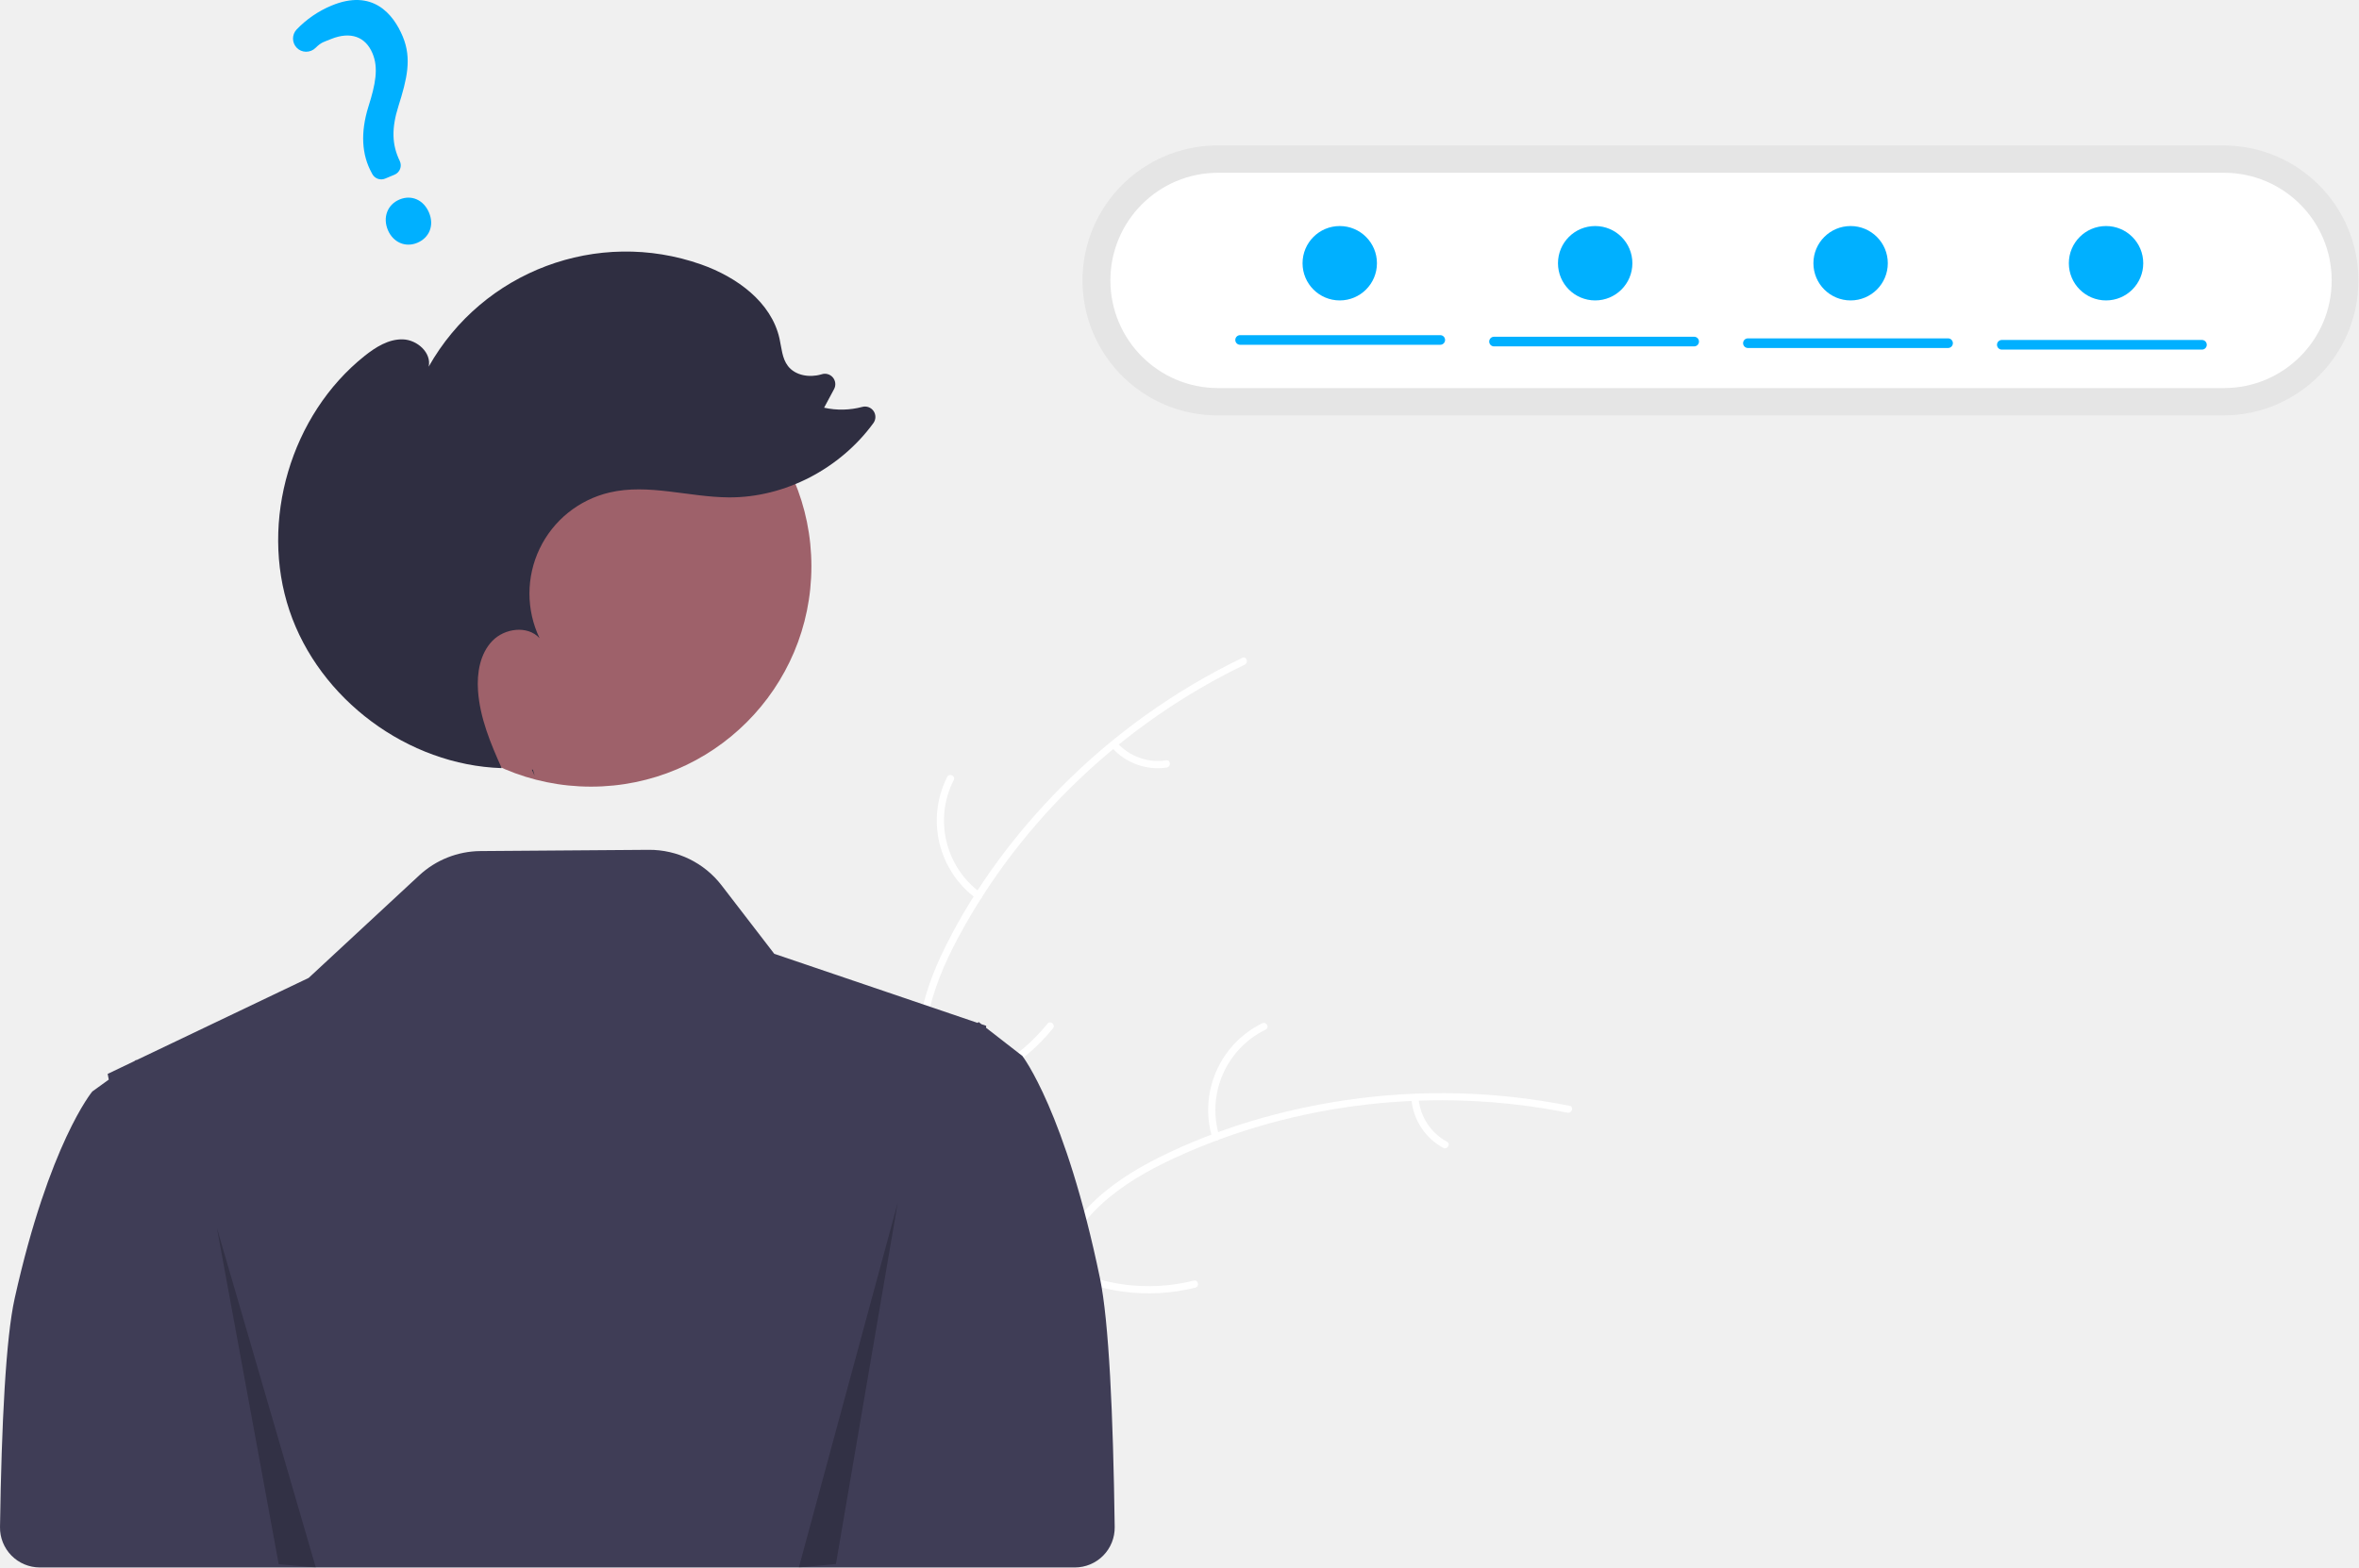
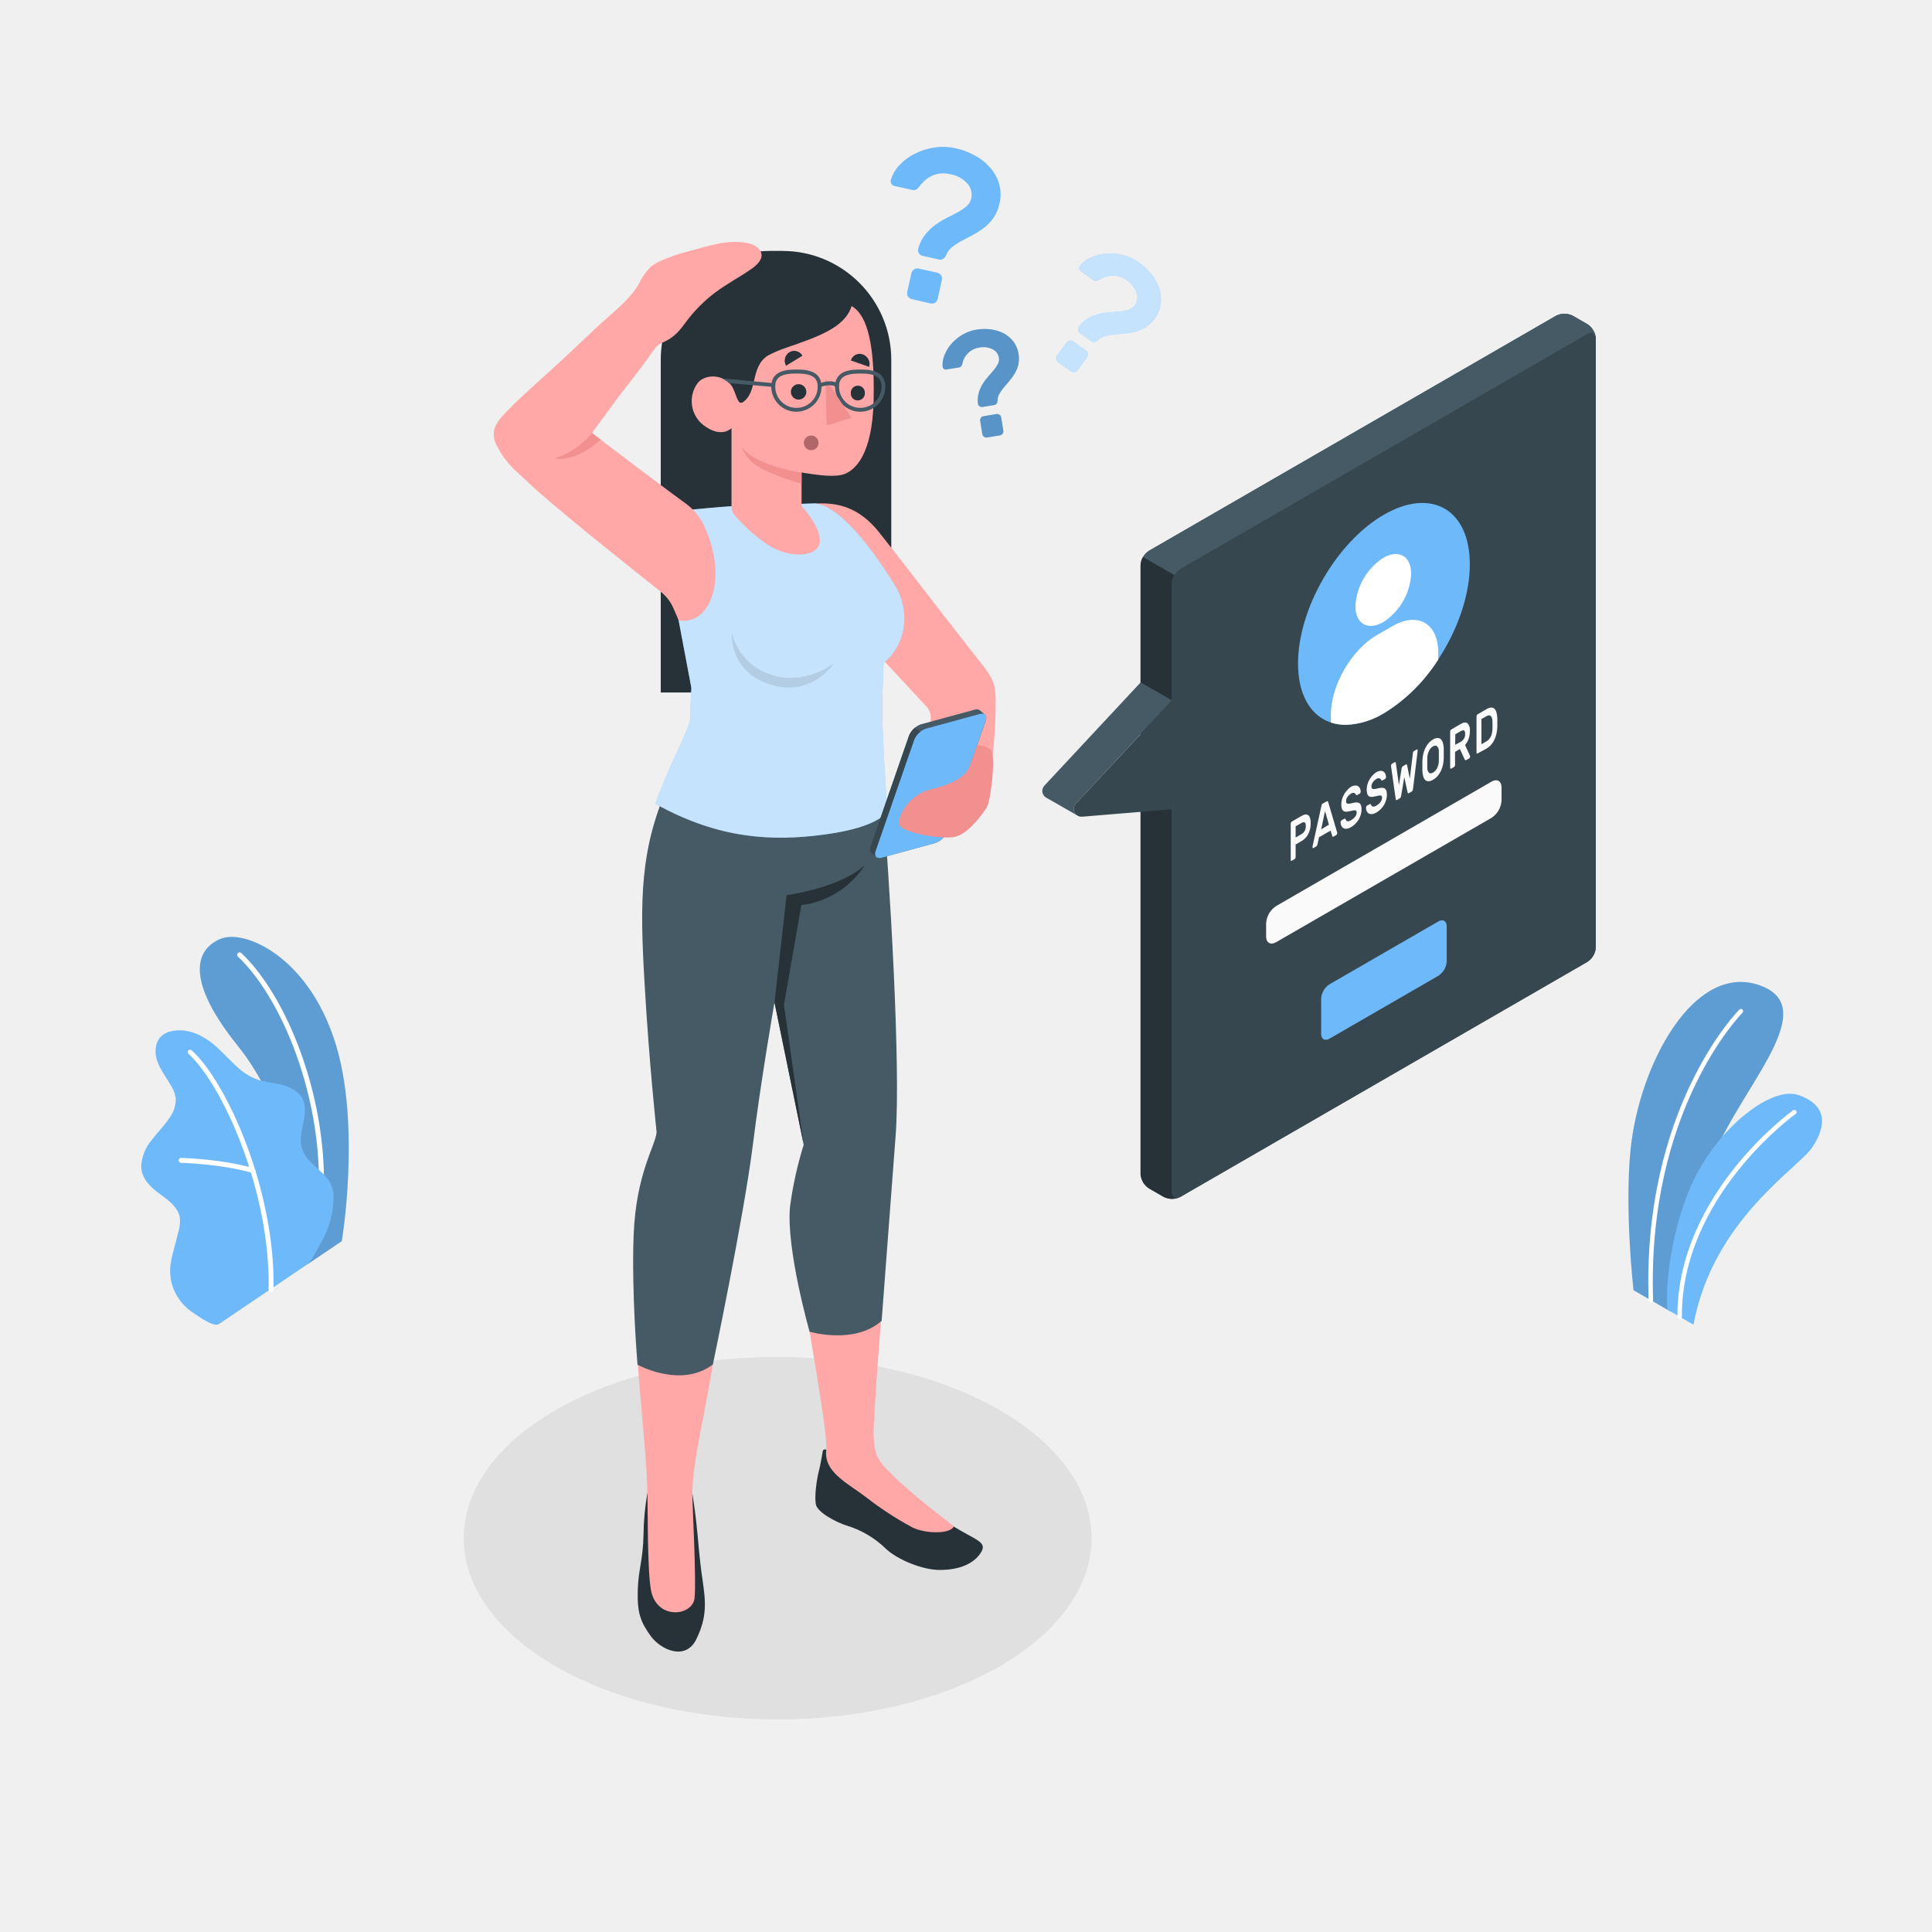
- <svg xmlns="http://www.w3.org/2000/svg" data-name="Layer 1" width="951.235" height="632.162" viewBox="0 0 951.235 632.162">
-   <path d="M465.591,496.884c32.599-57.345,94.782-101.377,160.608-97.135a303.919,303.919,0,0,0-79.931,192.744c-1.081,27.644.595,58.502-17.759,79.201-11.42,12.88-28.877,19.117-46.04,20.426-17.164,1.308-34.324-1.793-51.259-4.881l-4.108,1.261C425.537,622.556,432.992,554.23,465.591,496.884Z" transform="translate(-124.3823 -133.0693)" fill="#f0f0f0" />
-   <path d="M626.297,401.13C577.62,424.563,536.113,463.7,510.633,511.429c-5.509,10.319-10.199,21.266-12.244,32.841-2.047,11.58-.617,22.603,3.338,33.602,3.616,10.055,8.479,19.921,9.588,30.68,1.169,11.34-3.004,21.944-10.515,30.359-9.19,10.296-21.531,16.677-33.817,22.497-13.641,6.462-27.912,12.958-37.573,25.019-1.171,1.461-3.37-.441-2.201-1.9,16.809-20.983,45.583-24.928,65.536-41.831,9.31-7.887,16.3-18.628,15.859-31.214-.386-11.005-5.392-21.184-9.141-31.333-3.937-10.657-5.9-21.372-4.488-32.734,1.444-11.622,5.716-22.776,10.937-33.191,11.774-23.488,27.887-45.051,46.345-63.691a264.375,264.375,0,0,1,73.099-52.155c1.681-.809,2.612,1.947.942,2.751Z" transform="translate(-124.3823 -133.0693)" fill="#fff" />
-   <path d="M518.097,495.478a38.974,38.974,0,0,1-11.761-49.077c.851-1.666,3.48-.421,2.627,1.247a36.089,36.089,0,0,0,11.033,45.63c1.515,1.097-.393,3.291-1.9,2.201Z" transform="translate(-124.3823 -133.0693)" fill="#fff" />
-   <path d="M499.222,573.016A75.118,75.118,0,0,0,546.783,545.906c1.176-1.457,3.375.444,2.201,1.9A78.134,78.134,0,0,1,499.435,575.915c-1.855.266-2.058-2.635-.213-2.899Z" transform="translate(-124.3823 -133.0693)" fill="#fff" />
-   <path d="M574.907,432.685a22.061,22.061,0,0,0,19.718,7.03c1.851-.289,2.052,2.612.213,2.899a24.721,24.721,0,0,1-21.83-7.728,1.502,1.502,0,0,1-.151-2.05,1.461,1.461,0,0,1,2.05-.151Z" transform="translate(-124.3823 -133.0693)" fill="#fff" />
-   <path d="M757.173,580.652c-1.151.213-2.302.427-3.463.662a290.53,290.53,0,0,0-45.425,12.557c-1.149.4-2.308.823-3.443,1.255a306.284,306.284,0,0,0-96.329,58.622,297.44,297.44,0,0,0-31.2,32.695c-13.196,16.123-26.221,34.654-43.465,45.166a51.028,51.028,0,0,1-5.552,3.01l-99.338-41.204c-.179-.207-.368-.392-.548-.599l-4.041-1.464c.451-.636.932-1.287,1.383-1.923.26-.37.542-.731.802-1.102.18-.244.362-.488.511-.718.06-.081.121-.162.171-.221.149-.23.311-.429.451-.636q4.02-5.465,8.13-10.892c.009-.023.009-.023.041-.036,20.951-27.516,44.382-53.525,71.017-75.151.802-.65,1.611-1.324,2.458-1.955a283.824,283.824,0,0,1,38.364-25.951,250.912,250.912,0,0,1,22.758-11.253A208.652,208.652,0,0,1,633.669,545.389c43.431-4.033,87.669,5.869,120.98,33.154C755.5,579.241,756.331,579.931,757.173,580.652Z" transform="translate(-124.3823 -133.0693)" fill="#f0f0f0" />
-   <path d="M756.427,581.82c-52.975-10.597-109.678-4.339-158.759,18.43-10.611,4.923-20.947,10.84-29.549,18.85-8.606,8.014-14.101,17.676-17.565,28.839-3.167,10.205-5.224,21.011-10.816,30.269-5.895,9.758-15.61,15.712-26.674,17.909-13.537,2.688-27.232.352-40.545-2.397-14.782-3.053-30.088-6.459-45.063-2.646-1.814.462-2.425-2.381-.613-2.842,26.055-6.634,51.404,7.541,77.512,6.058,12.183-.692,24.23-5.06,31.455-15.374,6.318-9.019,8.449-20.16,11.566-30.521,3.273-10.879,8.157-20.616,16.124-28.838,8.151-8.41,18.277-14.744,28.715-19.916,23.542-11.665,49.39-19.181,75.35-22.951a264.375,264.375,0,0,1,89.766,2.367c1.83.366.913,3.127-.905,2.763Z" transform="translate(-124.3823 -133.0693)" fill="#fff" />
-   <path d="M613.231,592.008a38.974,38.974,0,0,1,20.158-46.266c1.682-.817,3.032,1.759,1.347,2.577a36.089,36.089,0,0,0-18.663,43.076c.549,1.788-2.296,2.391-2.842.613Z" transform="translate(-124.3823 -133.0693)" fill="#fff" />
-   <path d="M551.478,642.554a75.118,75.118,0,0,0,54.296,6.99c1.816-.456,2.427,2.387.613,2.842a78.135,78.135,0,0,1-56.485-7.388c-1.641-.905-.057-3.343,1.576-2.443Z" transform="translate(-124.3823 -133.0693)" fill="#fff" />
-   <path d="M696.396,576.075a22.061,22.061,0,0,0,11.511,17.484c1.652.884.066,3.321-1.576,2.443a24.721,24.721,0,0,1-12.777-19.314,1.502,1.502,0,0,1,1.114-1.728,1.461,1.461,0,0,1,1.728,1.114Z" transform="translate(-124.3823 -133.0693)" fill="#fff" />
-   <path d="M567.941,648.631c-13.912-67.267-31.302-89.694-31.302-89.694l-6.643-5.152-7.989-6.206.039-.798-1.895-.644-.445-.346-.729-.56-.117.126-.248.256-36.152-12.289-45.865-15.579L415.355,490.14a36.734,36.734,0,0,0-29.387-14.334l-67.829.502a36.734,36.734,0,0,0-24.71,9.801l-44.583,41.354-69.469,33.178-.117-.117-.729.521-10.734,5.132.443,2.306-6.643,4.794s-17.39,20.868-31.302,83.459c-3.539,15.926-5.281,50.09-5.91,92.188a16.069,16.069,0,0,0,16.062,16.307H511.494v-0H557.806a16.072,16.072,0,0,0,16.063-16.291C573.254,703.131,571.513,665.902,567.941,648.631Z" transform="translate(-124.3823 -133.0693)" fill="#3f3d56" />
-   <path d="M615.548,191.732a54.431,54.431,0,1,0,0,108.861H1021.187a54.431,54.431,0,0,0,0-108.861Z" transform="translate(-124.3823 -133.0693)" fill="#e5e5e5" />
-   <path d="M615.548,202.747a43.415,43.415,0,1,0,0,86.83H1021.187a43.415,43.415,0,0,0,0-86.83Z" transform="translate(-124.3823 -133.0693)" fill="#fff" />
-   <circle id="e096411a-cdc3-4e6d-bbd4-4630e1fee17e" data-name="ab6171fa-7d69-4734-b81c-8dff60f9761b" cx="238.323" cy="228.392" r="88.863" fill="#9e616a" />
-   <path d="M339.972,445.973q-.569-1.254-1.136-2.516c.146.005.29.026.435.029Z" transform="translate(-124.3823 -133.0693)" fill="#2f2e41" />
-   <path d="M271.371,276.64c4.494-3.585,9.747-6.884,15.494-6.699,5.746.185,11.573,5.375,10.383,11a91.318,91.318,0,0,1,109.895-41.208c14.282,5.039,28.287,15.119,31.568,29.904.842,3.795,1.023,7.957,3.393,11.039,2.988,3.886,8.705,4.765,13.412,3.398q.071-.021.141-.042a4.199,4.199,0,0,1,5.073,5.927l-4.041,7.537a32.383,32.383,0,0,0,15.428-.328,4.195,4.195,0,0,1,4.455,6.528c-13.325,18.294-35.586,30.108-58.303,29.969-16.146-.098-32.458-5.663-48.172-1.95a41.844,41.844,0,0,0-28.144,58.74c-4.827-5.28-14.159-4.03-19.097,1.147-4.938,5.177-6.216,12.904-5.719,20.041.761,10.916,5.038,21.201,9.546,31.212-37.801-1.19-73.555-27.707-85.59-63.572C229.008,343.267,241.674,300.33,271.371,276.64Z" transform="translate(-124.3823 -133.0693)" fill="#2f2e41" />
-   <polygon points="87.464 495.253 112.388 630.86 127.343 632.162 87.464 495.253" opacity="0.2" />
-   <polygon points="362.007 485.026 337.083 630.762 322.128 632.162 362.007 485.026" opacity="0.2" />
-   <path d="M292.629,231.001c-4.779,1.995-9.765-.191-11.857-5.2-2.123-5.085-.14-10.246,4.715-12.274,4.856-2.028,9.754.165,11.911,5.331C299.524,223.948,297.563,228.941,292.629,231.001Zm-9.154-27.482-3.8,1.587a4.099,4.099,0,0,1-5.206-1.909l-.188-.368c-4.088-7.373-4.557-16.335-1.384-26.621,2.939-9.227,4.16-15.717,1.705-21.596-2.838-6.797-8.899-8.927-16.628-5.842-2.998,1.252-3.952,1.232-6.311,3.572a5.416,5.416,0,0,1-3.921,1.593,5.235,5.235,0,0,1-3.747-1.643,5.348,5.348,0,0,1-.037-7.297,41.535,41.535,0,0,1,14.046-9.644c16.606-6.934,24.966,3.303,28.792,12.465,3.742,8.961,1.637,17.275-1.745,28.043-2.834,8.948-2.669,15.578.55,22.17a4.081,4.081,0,0,1-2.126,5.491Z" transform="translate(-124.3823 -133.0693)" fill="#00b0ff" />
-   <path d="M705.149,272.122h-80.707a1.944,1.944,0,1,1,0-3.888h80.707a1.944,1.944,0,0,1,0,3.888Z" transform="translate(-124.3823 -133.0693)" fill="#00b0ff" />
-   <path d="M807.53,272.77h-80.707a1.944,1.944,0,1,1,0-3.888h80.707a1.944,1.944,0,1,1,0,3.888Z" transform="translate(-124.3823 -133.0693)" fill="#00b0ff" />
-   <path d="M909.912,273.418H829.205a1.944,1.944,0,0,1,0-3.888h80.707a1.944,1.944,0,1,1,0,3.888Z" transform="translate(-124.3823 -133.0693)" fill="#00b0ff" />
-   <path d="M1012.294,274.066h-80.707a1.944,1.944,0,0,1,0-3.888h80.707a1.944,1.944,0,0,1,0,3.888Z" transform="translate(-124.3823 -133.0693)" fill="#00b0ff" />
-   <circle cx="540.235" cy="106.162" r="15" fill="#00b0ff" />
-   <circle cx="643.235" cy="106.162" r="15" fill="#00b0ff" />
-   <circle cx="746.235" cy="106.162" r="15" fill="#00b0ff" />
-   <circle cx="849.235" cy="106.162" r="15" fill="#00b0ff" />
+ <svg xmlns="http://www.w3.org/2000/svg" viewBox="0 0 500 500">
+   <g id="freepik--Floor--inject-5">
+     <ellipse id="freepik--floor--inject-5" cx="250" cy="341.91" rx="235.59" ry="136.02" style="fill:#f0f0f0" />
+   </g>
+   <g id="freepik--Shadow--inject-5">
+     <ellipse id="freepik--shadow--inject-5" cx="201.25" cy="398.08" rx="81.24" ry="46.9" style="fill:#e0e0e0" />
+   </g>
+   <g id="freepik--Plants--inject-5">
+     <g id="freepik--plants--inject-5">
+       <path d="M432.28,339.4l-9.53-5.5s-2.33-20.4-.78-36.2c2.18-22.2,16.52-48.92,33.62-42.64s-7.84,28.88-13.39,47.71S432.28,339.4,432.28,339.4Z" style="fill:#6EB9F9" />
+       <path d="M432.28,339.4l-9.53-5.5s-2.33-20.4-.78-36.2c2.18-22.2,16.52-48.92,33.62-42.64s-7.84,28.88-13.39,47.71S432.28,339.4,432.28,339.4Z" style="opacity:0.15" />
+       <path d="M427.27,337.09h0a.58.58,0,0,0,.55-.6c-1.67-49.33,22.89-74.15,23.13-74.39a.58.58,0,0,0,0-.82.57.57,0,0,0-.81,0c-.26.24-25.17,25.42-23.48,75.25A.58.58,0,0,0,427.27,337.09Z" style="fill:#fff" />
+       <path d="M438.27,342.83l-6.78-3.91s-1.16-14,5.71-31c6-14.8,20.8-27.09,28.26-24.51s7.27,7.87,3.63,13.42S443.34,315.59,438.27,342.83Z" style="fill:#6EB9F9" />
+       <path d="M434.69,341.35h0a.59.59,0,0,0,.58-.58c-.14-31.2,29.15-52.28,29.45-52.49a.56.56,0,0,0,.13-.8.58.58,0,0,0-.8-.14c-.3.21-30.07,21.65-29.94,53.43A.58.58,0,0,0,434.69,341.35Z" style="fill:#fff" />
+     </g>
+     <g id="freepik--plants--inject-5">
+       <path d="M79.66,327.15l8.8-5.94s3.87-23,.27-43.29C83.67,249.46,64,240,57,243s-8.5,11.47,4.57,27.71C69.32,280.26,79.39,300.65,79.66,327.15Z" style="fill:#6EB9F9" />
+       <g style="opacity:0.15">
+         <path d="M79.66,327.15l8.8-5.94s3.87-23,.27-43.29C83.67,249.46,64,240,57,243s-8.5,11.47,4.57,27.71C69.32,280.26,79.39,300.65,79.66,327.15Z" />
+       </g>
+       <path d="M82.68,315.75h-.09A.64.64,0,0,1,82,315c3.18-26.79-8.13-55.87-20.44-67.44a.64.64,0,0,1,0-.9.63.63,0,0,1,.9,0C75,258.44,86.52,288,83.3,315.18A.65.65,0,0,1,82.68,315.75Z" style="fill:#fff" />
+       <path d="M56.62,342.69c-1.4.84-5.48-2.19-6.61-2.92a13.44,13.44,0,0,1-4.58-5.06,12.64,12.64,0,0,1-1.27-7.56,29.89,29.89,0,0,1,.89-4c.35-1.31.7-2.62,1-3.94a9.75,9.75,0,0,0,.5-4c-.39-2.67-2.8-4.5-5-6.07-2.42-1.75-5-4.06-5-7.28A11.32,11.32,0,0,1,39.3,295c1.5-2,3.3-3.74,4.65-5.83a8,8,0,0,0,1.53-5,8.32,8.32,0,0,0-1.16-3.11c-1.18-2.08-2.71-4-3.54-6.21s-.77-5.05,1-6.7c1.41-1.35,3.56-1.57,5.51-1.48a12.63,12.63,0,0,1,5.2,1.71c5.17,2.75,8.21,8.75,13.68,10.84,2.11.8,4.41.94,6.6,1.48s4.45,1.61,5.5,3.6c2.07,3.95-1.54,8.93-.06,13.12,1.32,3.72,5,5.08,7.08,8.41a8,8,0,0,1,1,4.88A23.35,23.35,0,0,1,84.4,319,73,73,0,0,1,80,326.9S56.83,342.56,56.62,342.69Z" style="fill:#6EB9F9" />
+       <path d="M70.14,334.4h0a.64.64,0,0,1-.63-.65c.56-25.32-11.9-53-20.72-61a.64.64,0,0,1-.05-.9.63.63,0,0,1,.9,0c9,8.1,21.71,36.26,21.14,61.93A.63.63,0,0,1,70.14,334.4Z" style="fill:#fff" />
+       <path d="M65.47,303.55a.37.37,0,0,1-.18,0c-8.18-2.36-18.32-2.6-18.42-2.61a.63.63,0,0,1-.62-.65.61.61,0,0,1,.65-.62c.1,0,10.4.25,18.74,2.65a.64.64,0,0,1,.43.79A.62.62,0,0,1,65.47,303.55Z" style="fill:#fff" />
+     </g>
+   </g>
+   <g id="freepik--speech-bubble--inject-5">
+     <g id="freepik--speach-bubble--inject-5">
+       <path d="M301.16,309.74l-3.79-2.19a4.78,4.78,0,0,1-2.17-3.75V146.28a4.8,4.8,0,0,1,2.16-3.75L402.71,81.71a4.79,4.79,0,0,1,4.33,0l3.79,2.19A4.78,4.78,0,0,1,413,87.65V245.17a4.8,4.8,0,0,1-2.16,3.75L305.49,309.75A4.76,4.76,0,0,1,301.16,309.74Z" style="fill:#455a64" />
+       <path d="M413,87.3c-.15-1.12-1.06-1.53-2.15-.9L305.49,147.23a4.48,4.48,0,0,0-1.53,1.61l-8.13-4.69a4.43,4.43,0,0,1,1.53-1.62L402.71,81.71a4.79,4.79,0,0,1,4.33,0l3.79,2.19A4.83,4.83,0,0,1,413,87.3Z" style="fill:#455a64" />
+       <path d="M305.12,309.92a4.83,4.83,0,0,1-4-.17l-3.8-2.2a4.8,4.8,0,0,1-2.16-3.75V146.28a4.43,4.43,0,0,1,.63-2.13l8.13,4.69a4.37,4.37,0,0,0-.64,2.14V308.5C303.32,309.74,304.1,310.31,305.12,309.92Z" style="fill:#263238" />
+       <path d="M303.32,151V308.5c0,1.38,1,1.94,2.17,1.25l105.35-60.83a4.8,4.8,0,0,0,2.16-3.75V87.65c0-1.38-1-1.94-2.16-1.25L305.49,147.23A4.78,4.78,0,0,0,303.32,151Z" style="fill:#37474f" />
+       <path d="M278.72,211c-1.36-.81-7.67-4.4-8-4.59a2,2,0,0,1-.43-3.09l24.91-26.72,8.12,4.66L278.42,208A2,2,0,0,0,278.72,211Z" style="fill:#455a64" />
+       <path d="M303.32,181.29,278.42,208a2,2,0,0,0,1.63,3.36l23.27-1.92Z" style="fill:#37474f" />
+       <path d="M358.16,133.2c12.28-7.09,22.23-1.34,22.23,12.84s-9.95,31.41-22.23,38.5-22.23,1.34-22.23-12.83S345.88,140.29,358.16,133.2Z" style="fill:#6EB9F9" />
+       <path d="M358,144.36c4-2.3,7.21-.44,7.21,4.16A15.93,15.93,0,0,1,358,161c-4,2.3-7.22.44-7.22-4.16A15.93,15.93,0,0,1,358,144.36Z" style="fill:#fff" />
+       <path d="M372.22,168.88c0-7.55-5.31-10.62-11.85-6.84l-4.09,2.36c-6.54,3.78-11.85,13-11.85,20.53V187a12.43,12.43,0,0,0,3.82.59,20.14,20.14,0,0,0,9.91-3,43.81,43.81,0,0,0,14.06-13.9Z" style="fill:#fff" />
+       <path d="M344.08,254.73l28.16-16.26c1.2-.69,2.17-.13,2.17,1.25v9.07a4.78,4.78,0,0,1-2.17,3.75L344.08,268.8c-1.2.69-2.17.13-2.17-1.25v-9.07A4.78,4.78,0,0,1,344.08,254.73Z" style="fill:#6EB9F9" />
+       <path d="M330.29,234.47,386,202.29c1.43-.83,2.6-.16,2.6,1.5v3.37a5.74,5.74,0,0,1-2.6,4.5l-55.74,32.18c-1.43.83-2.59.16-2.59-1.5V239A5.73,5.73,0,0,1,330.29,234.47Z" style="fill:#fafafa" />
+       <path d="M336.81,211.18c.76-.44,1.35-.51,1.77-.2s.63,1,.63,2.06a5.92,5.92,0,0,1-.63,2.79,4.42,4.42,0,0,1-1.77,1.86l-1.5.87v3.23a.76.76,0,0,1-.08.32.46.46,0,0,1-.18.22l-.76.44a.15.15,0,0,1-.18,0,.33.33,0,0,1-.07-.24v-9.35a.74.74,0,0,1,.07-.32.51.51,0,0,1,.18-.22Zm-1.5,5.57,1.45-.84a2.42,2.42,0,0,0,.86-.82,2.48,2.48,0,0,0,.32-1.32c0-.54-.11-.85-.32-.94a1,1,0,0,0-.86.19l-1.45.84Z" style="fill:#fafafa" />
+       <path d="M343.4,207.37c.1-.06.18-.06.23,0a.78.78,0,0,1,.13.3l2.31,7.82s0,.06,0,.09a.72.72,0,0,1-.08.32.46.46,0,0,1-.18.22l-.68.39c-.12.07-.21.08-.26,0a.4.4,0,0,1-.1-.18l-.41-1.37-3,1.72-.4,1.84a1.83,1.83,0,0,1-.11.29.54.54,0,0,1-.26.28l-.68.39a.14.14,0,0,1-.18,0,.32.32,0,0,1-.07-.23.37.37,0,0,1,0-.11l2.3-10.48a2.27,2.27,0,0,1,.13-.45.56.56,0,0,1,.23-.25Zm.52,6.06-1-3.53-1,4.72Z" style="fill:#fafafa" />
+       <path d="M349.57,203.66a2.45,2.45,0,0,1,1.11-.37,1.34,1.34,0,0,1,.8.18,1.29,1.29,0,0,1,.49.59,2.11,2.11,0,0,1,.18.78.6.6,0,0,1-.07.32.46.46,0,0,1-.18.22l-.66.38c-.11.06-.19.07-.24,0a.47.47,0,0,1-.15-.16.73.73,0,0,0-.42-.39,1.16,1.16,0,0,0-.86.22,3.73,3.73,0,0,0-.46.35,2.44,2.44,0,0,0-.39.46,2.53,2.53,0,0,0-.26.52,1.7,1.7,0,0,0-.09.54,1,1,0,0,0,.09.49.38.38,0,0,0,.3.19,1.64,1.64,0,0,0,.56,0l.87-.19a3,3,0,0,1,1-.12,1.12,1.12,0,0,1,.67.22,1.19,1.19,0,0,1,.38.59,3.08,3.08,0,0,1,.13,1,4.73,4.73,0,0,1-.19,1.32,5.35,5.35,0,0,1-.53,1.26,6.08,6.08,0,0,1-.86,1.12,5.15,5.15,0,0,1-1.14.89,3.08,3.08,0,0,1-1,.39,1.61,1.61,0,0,1-.86-.07,1.3,1.3,0,0,1-.59-.55,2.24,2.24,0,0,1-.26-1,.78.78,0,0,1,.07-.33.56.56,0,0,1,.19-.21l.66-.38c.1-.06.18-.08.24-.05s.1.08.14.17a1.35,1.35,0,0,0,.16.29.53.53,0,0,0,.25.19.89.89,0,0,0,.4,0,2,2,0,0,0,.6-.25,3.87,3.87,0,0,0,.55-.38,2.68,2.68,0,0,0,.78-1,1.68,1.68,0,0,0,.12-.63.58.58,0,0,0-.13-.44.5.5,0,0,0-.4-.12,2.8,2.8,0,0,0-.67.11c-.26.06-.56.13-.91.19a2.4,2.4,0,0,1-.82.06.94.94,0,0,1-.58-.25,1.28,1.28,0,0,1-.35-.62,4.3,4.3,0,0,1-.11-1.06,4.5,4.5,0,0,1,.19-1.3,5.24,5.24,0,0,1,.52-1.24,5.54,5.54,0,0,1,.78-1.07A4.53,4.53,0,0,1,349.57,203.66Z" style="fill:#fafafa" />
+       <path d="M356.14,199.88a2.37,2.37,0,0,1,1.11-.38,1.36,1.36,0,0,1,.8.18,1.34,1.34,0,0,1,.48.59,2.11,2.11,0,0,1,.18.78.52.52,0,0,1-.07.32.46.46,0,0,1-.18.22l-.66.38c-.1.06-.18.08-.24,0a.35.35,0,0,1-.14-.17.8.8,0,0,0-.43-.38,1.13,1.13,0,0,0-.85.22,3.19,3.19,0,0,0-.47.35,2.39,2.39,0,0,0-.38.46,2.11,2.11,0,0,0-.26.52,1.71,1.71,0,0,0-.1.54,1,1,0,0,0,.09.49.38.38,0,0,0,.3.19,1.63,1.63,0,0,0,.56,0l.87-.19a3.32,3.32,0,0,1,1-.12,1.1,1.1,0,0,1,.67.22,1.28,1.28,0,0,1,.39.59,3.48,3.48,0,0,1,.12,1,4.73,4.73,0,0,1-.19,1.32,5.35,5.35,0,0,1-.53,1.26,6,6,0,0,1-.86,1.13,5.63,5.63,0,0,1-1.13.88,3.12,3.12,0,0,1-1,.39,1.59,1.59,0,0,1-.85-.07,1.27,1.27,0,0,1-.6-.55,2.12,2.12,0,0,1-.25-1,.52.52,0,0,1,.07-.32.46.46,0,0,1,.18-.22l.66-.38c.1-.06.19-.08.24-.05a.25.25,0,0,1,.14.17,2,2,0,0,0,.16.29.55.55,0,0,0,.26.19.89.89,0,0,0,.4,0,2,2,0,0,0,.6-.25,4.45,4.45,0,0,0,.54-.38,2.32,2.32,0,0,0,.46-.48,2.61,2.61,0,0,0,.32-.56,1.68,1.68,0,0,0,.12-.63.58.58,0,0,0-.13-.44.5.5,0,0,0-.4-.12,3.22,3.22,0,0,0-.66.11c-.26.06-.57.13-.91.19a2.46,2.46,0,0,1-.83.06.91.91,0,0,1-.58-.25,1.27,1.27,0,0,1-.34-.62,3.79,3.79,0,0,1-.12-1.05,4.88,4.88,0,0,1,.19-1.31,5.69,5.69,0,0,1,.52-1.24,5.19,5.19,0,0,1,.79-1.07A4,4,0,0,1,356.14,199.88Z" style="fill:#fafafa" />
+       <path d="M363.43,201.13l-.81,4.79a1.93,1.93,0,0,1-.12.42.51.51,0,0,1-.21.26l-.76.44c-.1.06-.17.06-.22,0a.49.49,0,0,1-.11-.29L360,198.3s0-.08,0-.11a.76.76,0,0,1,.08-.32.51.51,0,0,1,.18-.22l.69-.4a.24.24,0,0,1,.18,0q.09,0,.12.24l.79,5.69.69-4.27a1.4,1.4,0,0,1,.09-.31.53.53,0,0,1,.24-.3l.77-.45c.11-.06.19-.05.24,0a.6.6,0,0,1,.09.21l.7,3.47.79-6.6a.9.9,0,0,1,.11-.37.66.66,0,0,1,.18-.19l.69-.4a.15.15,0,0,1,.18,0,.33.33,0,0,1,.08.24.62.62,0,0,1,0,.12l-1.2,9.83a1.85,1.85,0,0,1-.11.42.58.58,0,0,1-.22.26l-.77.44c-.09.05-.16.05-.21,0a1.41,1.41,0,0,1-.12-.29Z" style="fill:#fafafa" />
+       <path d="M368.11,196.89a10.32,10.32,0,0,1,.2-1.65,7.16,7.16,0,0,1,.52-1.54,6,6,0,0,1,.84-1.33,4.52,4.52,0,0,1,1.21-1,2.27,2.27,0,0,1,1.19-.39,1.24,1.24,0,0,1,.85.35,2.32,2.32,0,0,1,.51.95,5.67,5.67,0,0,1,.21,1.41c0,.18,0,.38,0,.6s0,.45,0,.69,0,.47,0,.69,0,.43,0,.62a10.07,10.07,0,0,1-.2,1.64,7.73,7.73,0,0,1-.51,1.54,6.39,6.39,0,0,1-.85,1.33,4.73,4.73,0,0,1-1.2,1,2.38,2.38,0,0,1-1.21.39,1.15,1.15,0,0,1-.84-.34,2.11,2.11,0,0,1-.52-1,6.38,6.38,0,0,1-.2-1.41c0-.18,0-.38,0-.6s0-.45,0-.69,0-.46,0-.69S368.1,197.07,368.11,196.89Zm4.26-2.39a1.82,1.82,0,0,0-.44-1.36c-.26-.23-.62-.22-1.05,0a2.62,2.62,0,0,0-1.06,1.18,4.37,4.37,0,0,0-.44,1.87c0,.37,0,.78,0,1.23s0,.85,0,1.21a1.82,1.82,0,0,0,.44,1.36c.26.22.62.2,1.06-.05a2.68,2.68,0,0,0,1.05-1.17,4.32,4.32,0,0,0,.44-1.86c0-.38,0-.79,0-1.24S372.38,194.86,372.37,194.5Z" style="fill:#fafafa" />
+       <path d="M378,187.38c.79-.45,1.38-.52,1.79-.19a2.45,2.45,0,0,1,.61,2,6.13,6.13,0,0,1-.31,2,5,5,0,0,1-.93,1.64l1.3,2.83a.78.78,0,0,1,0,.14.58.58,0,0,1-.06.26.39.39,0,0,1-.14.18l-.8.46c-.13.07-.22.08-.28,0a.68.68,0,0,1-.13-.18l-1.23-2.67-1.25.72v3.38a.74.74,0,0,1-.07.32.59.59,0,0,1-.18.22l-.76.44a.14.14,0,0,1-.18,0,.3.3,0,0,1-.08-.23v-9.35a.76.76,0,0,1,.08-.32.46.46,0,0,1,.18-.22Zm-1.41,5.38L378,192a2.52,2.52,0,0,0,.86-.79,2.26,2.26,0,0,0,.32-1.28c0-.54-.11-.84-.32-.9a1.18,1.18,0,0,0-.86.22l-1.36.78Z" style="fill:#fafafa" />
+       <path d="M384.7,183.53a2.65,2.65,0,0,1,1.21-.42,1.2,1.2,0,0,1,.85.31,2.1,2.1,0,0,1,.53,1,6.36,6.36,0,0,1,.22,1.52c0,.7,0,1.42,0,2.15a10,10,0,0,1-.22,1.77,7.42,7.42,0,0,1-.52,1.57,5.9,5.9,0,0,1-.84,1.28,4.6,4.6,0,0,1-1.18,1L382.38,195a.14.14,0,0,1-.18,0,.29.29,0,0,1-.08-.23v-9.35a.76.76,0,0,1,.08-.32.46.46,0,0,1,.18-.22Zm1.54,3.11a3.06,3.06,0,0,0-.12-.8,1.09,1.09,0,0,0-.29-.52.65.65,0,0,0-.48-.19,1.42,1.42,0,0,0-.7.24l-1.26.72v6.52l1.31-.75a2.6,2.6,0,0,0,.67-.56,3.43,3.43,0,0,0,.47-.72,4.12,4.12,0,0,0,.28-.86,5,5,0,0,0,.12-.94C386.27,188.05,386.27,187.34,386.24,186.64Z" style="fill:#fafafa" />
+     </g>
+   </g>
+   <g id="freepik--question-marks--inject-5">
+     <g id="freepik--question-marks--inject-5">
+       <path d="M247.38,38.39a18.76,18.76,0,0,1,4.94,1.86,14.19,14.19,0,0,1,3.93,3.12,11.26,11.26,0,0,1,2.32,4.2,10,10,0,0,1,.1,5.09,10.36,10.36,0,0,1-1.55,3.72,12.65,12.65,0,0,1-2.44,2.56,19.45,19.45,0,0,1-2.91,1.87l-2.88,1.53a15.76,15.76,0,0,0-2.46,1.59A4.72,4.72,0,0,0,244.89,66a2.2,2.2,0,0,1-.73.94,1.28,1.28,0,0,1-1.1.23l-4.24-.94a1.57,1.57,0,0,1-1-.69,1.29,1.29,0,0,1-.19-1.15,10.12,10.12,0,0,1,1.77-3.62A14.12,14.12,0,0,1,242,58.24a20.91,20.91,0,0,1,3-1.83c1-.51,2-1,2.87-1.49a13,13,0,0,0,2.27-1.55,3.61,3.61,0,0,0,1.21-2,4.32,4.32,0,0,0-1-3.88,7.75,7.75,0,0,0-4.44-2.41q-4.74-1.05-8,3.19a3.07,3.07,0,0,1-.78.79,1.47,1.47,0,0,1-1.11.08l-4.51-1a1.24,1.24,0,0,1-.79-.52,1.22,1.22,0,0,1-.17-1,8.94,8.94,0,0,1,2.08-3.72,13.93,13.93,0,0,1,3.89-3,16.81,16.81,0,0,1,5.11-1.7A14.9,14.9,0,0,1,247.38,38.39Zm-4.79,32.18a1.56,1.56,0,0,1,1.17,1.84l-1.08,4.9a1.48,1.48,0,0,1-.68,1,1.46,1.46,0,0,1-1.16.22L236,77.42a1.45,1.45,0,0,1-1-.68,1.49,1.49,0,0,1-.21-1.16l1.09-4.9a1.57,1.57,0,0,1,1.84-1.18Z" style="fill:#6EB9F9" />
+       <path d="M252.72,85.3a13.06,13.06,0,0,1,3.64-.07,10,10,0,0,1,3.32,1,8,8,0,0,1,2.56,2.1,7.57,7.57,0,0,1,1.32,6,8.37,8.37,0,0,1-.91,2.27,12.63,12.63,0,0,1-1.38,1.94c-.51.6-1,1.17-1.45,1.72a10.86,10.86,0,0,0-1.17,1.65,3.09,3.09,0,0,0-.46,1.71,1.69,1.69,0,0,1-.23.8.94.94,0,0,1-.65.42l-3,.48a1.07,1.07,0,0,1-.81-.18.88.88,0,0,1-.41-.69,6.81,6.81,0,0,1,.2-2.78,9.81,9.81,0,0,1,1-2.28,13.27,13.27,0,0,1,1.44-1.93c.53-.6,1-1.16,1.46-1.7a8.51,8.51,0,0,0,1.06-1.57,2.51,2.51,0,0,0,.27-1.58,3,3,0,0,0-1.65-2.23,5.39,5.39,0,0,0-3.46-.42,5.18,5.18,0,0,0-4.33,4.11,2.26,2.26,0,0,1-.3.71,1.06,1.06,0,0,1-.68.33l-3.16.51a.86.86,0,0,1-.64-.13.82.82,0,0,1-.35-.58A6,6,0,0,1,244.4,92a9.59,9.59,0,0,1,1.72-2.92,11.76,11.76,0,0,1,2.84-2.4A10.42,10.42,0,0,1,252.72,85.3Zm5.16,21.85a1.06,1.06,0,0,1,.79.19,1,1,0,0,1,.44.69l.56,3.43a1.07,1.07,0,0,1-.88,1.22l-3.35.55a1.07,1.07,0,0,1-.79-.19,1,1,0,0,1-.43-.69l-.56-3.43a1,1,0,0,1,.19-.79,1,1,0,0,1,.69-.43Z" style="fill:#6EB9F9" />
+       <g style="opacity:0.2">
+         <path d="M252.72,85.3a13.06,13.06,0,0,1,3.64-.07,10,10,0,0,1,3.32,1,8,8,0,0,1,2.56,2.1,7.57,7.57,0,0,1,1.32,6,8.37,8.37,0,0,1-.91,2.27,12.63,12.63,0,0,1-1.38,1.94c-.51.6-1,1.17-1.45,1.72a10.86,10.86,0,0,0-1.17,1.65,3.09,3.09,0,0,0-.46,1.71,1.69,1.69,0,0,1-.23.8.94.94,0,0,1-.65.42l-3,.48a1.07,1.07,0,0,1-.81-.18.88.88,0,0,1-.41-.69,6.81,6.81,0,0,1,.2-2.78,9.81,9.81,0,0,1,1-2.28,13.27,13.27,0,0,1,1.44-1.93c.53-.6,1-1.16,1.46-1.7a8.51,8.51,0,0,0,1.06-1.57,2.51,2.51,0,0,0,.27-1.58,3,3,0,0,0-1.65-2.23,5.39,5.39,0,0,0-3.46-.42,5.18,5.18,0,0,0-4.33,4.11,2.26,2.26,0,0,1-.3.71,1.06,1.06,0,0,1-.68.33l-3.16.51a.86.86,0,0,1-.64-.13.82.82,0,0,1-.35-.58A6,6,0,0,1,244.4,92a9.59,9.59,0,0,1,1.72-2.92,11.76,11.76,0,0,1,2.84-2.4A10.42,10.42,0,0,1,252.72,85.3Zm5.16,21.85a1.06,1.06,0,0,1,.79.19,1,1,0,0,1,.44.69l.56,3.43a1.07,1.07,0,0,1-.88,1.22l-3.35.55a1.07,1.07,0,0,1-.79-.19,1,1,0,0,1-.43-.69l-.56-3.43a1,1,0,0,1,.19-.79,1,1,0,0,1,.69-.43Z" />
+       </g>
+       <path d="M281,90.69a1.22,1.22,0,0,1,.51.82,1.2,1.2,0,0,1-.21.94l-2.38,3.35a1.22,1.22,0,0,1-.82.51,1.2,1.2,0,0,1-.94-.21l-3.28-2.33a1.17,1.17,0,0,1-.5-.82,1.2,1.2,0,0,1,.21-.94L276,88.66a1.27,1.27,0,0,1,1.76-.3ZM294.84,68A14.76,14.76,0,0,1,298,71a11.55,11.55,0,0,1,2,3.6,9.21,9.21,0,0,1,.41,3.9,8.15,8.15,0,0,1-1.54,3.87,8.25,8.25,0,0,1-2.36,2.3,9.85,9.85,0,0,1-2.65,1.16,16.68,16.68,0,0,1-2.78.48l-2.66.24a13,13,0,0,0-2.36.41A3.86,3.86,0,0,0,284.18,88a1.77,1.77,0,0,1-.85.48,1,1,0,0,1-.9-.18l-2.9-2.06a1.32,1.32,0,0,1-.53-.83,1.06,1.06,0,0,1,.23-.93,8.31,8.31,0,0,1,2.49-2.16,11.42,11.42,0,0,1,2.76-1.07,16.43,16.43,0,0,1,2.83-.43q1.41-.09,2.64-.21a10.41,10.41,0,0,0,2.21-.44A3,3,0,0,0,293.7,79a3.55,3.55,0,0,0,.47-3.25,6.35,6.35,0,0,0-2.57-3.23q-3.24-2.31-7.07-.15a2.5,2.5,0,0,1-.84.34,1.18,1.18,0,0,1-.86-.29l-3.08-2.19a1,1,0,0,1-.43-.65,1,1,0,0,1,.19-.78,7.21,7.21,0,0,1,2.75-2.15,11.63,11.63,0,0,1,3.88-1,13.62,13.62,0,0,1,4.4.35A12,12,0,0,1,294.84,68Z" style="fill:#6EB9F9" />
+       <g style="opacity:0.6">
+         <path d="M281,90.69a1.22,1.22,0,0,1,.51.82,1.2,1.2,0,0,1-.21.94l-2.38,3.35a1.22,1.22,0,0,1-.82.51,1.2,1.2,0,0,1-.94-.21l-3.28-2.33a1.17,1.17,0,0,1-.5-.82,1.2,1.2,0,0,1,.21-.94L276,88.66a1.27,1.27,0,0,1,1.76-.3ZM294.84,68A14.76,14.76,0,0,1,298,71a11.55,11.55,0,0,1,2,3.6,9.21,9.21,0,0,1,.41,3.9,8.15,8.15,0,0,1-1.54,3.87,8.25,8.25,0,0,1-2.36,2.3,9.85,9.85,0,0,1-2.65,1.16,16.68,16.68,0,0,1-2.78.48l-2.66.24a13,13,0,0,0-2.36.41A3.86,3.86,0,0,0,284.18,88a1.77,1.77,0,0,1-.85.48,1,1,0,0,1-.9-.18l-2.9-2.06a1.32,1.32,0,0,1-.53-.83,1.06,1.06,0,0,1,.23-.93,8.31,8.31,0,0,1,2.49-2.16,11.42,11.42,0,0,1,2.76-1.07,16.43,16.43,0,0,1,2.83-.43q1.41-.09,2.64-.21a10.41,10.41,0,0,0,2.21-.44A3,3,0,0,0,293.7,79a3.55,3.55,0,0,0,.47-3.25,6.35,6.35,0,0,0-2.57-3.23q-3.24-2.31-7.07-.15a2.5,2.5,0,0,1-.84.34,1.18,1.18,0,0,1-.86-.29l-3.08-2.19a1,1,0,0,1-.43-.65,1,1,0,0,1,.19-.78,7.21,7.21,0,0,1,2.75-2.15,11.63,11.63,0,0,1,3.88-1,13.62,13.62,0,0,1,4.4.35A12,12,0,0,1,294.84,68Z" style="fill:#fff" />
+       </g>
+     </g>
+   </g>
+   <g id="freepik--Character--inject-5">
+     <g id="freepik--character--inject-5">
+       <path d="M206.53,179.21H171V93.13a28.19,28.19,0,0,1,28.19-28.19h3.28a28.19,28.19,0,0,1,28.19,28.19v62A24.13,24.13,0,0,1,206.53,179.21Z" style="fill:#263238" />
+       <path d="M167.54,386.44a66.14,66.14,0,0,0-1,10.8c-.13,6.56-1.33,8.89-1.49,14.27-.19,6.15.88,8.45,3.37,11.91s9,6.59,11.82.75,2.41-9.67,1.52-15.7c-.91-6.24-1-9.69-1.56-14.44-.46-4.19-1-7.38-1-7.38Z" style="fill:#263238" />
+       <path d="M186.16,342.87l-21.6-.39c.32,14.42,2.61,30.43,3,44,.08,2.55-.06,19.79.9,25,1.45,7.88,10.79,6.81,11.29,2.1s-.6-24.84-.57-26.92c-.09-8.68,4-23.33,6.11-38.91C185.38,347,186.06,343.62,186.16,342.87Z" style="fill:#ffa8a7" />
+       <path d="M213.91,375.22s-.85-.46-1,.45c-.21,1.08-.53,3.31-1,5.09-.62,2.47-1.14,6.54-.77,8.56s5.07,4.6,8.12,5.54a24.74,24.74,0,0,1,10,5.95c3,2.84,9.53,5.52,14,5.49,5.25,0,8.91-1.75,10.64-4.56s-1.58-3.15-7.58-7l-4.65-3c-9.51-6.21-13-9.53-15.67-15.74Z" style="fill:#263238" />
+       <path d="M226.08,371.37C225.92,366.91,229,329,229,329l-20.51,9.35c4.39,26.22,5.33,32.41,5.4,36.7h0a3.81,3.81,0,0,0-.11,1.1c0,5.09,5.77,7.84,10.25,11.24a84.25,84.25,0,0,0,12.13,7.92c3.26,1.63,9.88,1.78,10.7-.31-5.46-4.17-13.4-10.41-17.74-15.17C227,377.59,226.24,375.84,226.08,371.37Z" style="fill:#ffa8a7" />
+       <path d="M173.41,202.16c-7.88,17.29-7.88,30.67-6.57,52.74C168,275.15,169.93,293,169.93,293c-.3,3.59-5.29,10.6-5.94,26.48-.6,14.84,1,33.71,1,33.71s11.21,6.21,19.5-.06c0,0,8-38.19,10.34-56.77,2-16.21,5.6-36.92,5.6-36.92L208,296.25a96,96,0,0,0-3.54,16c-1.06,10.93,5.06,32.39,5.06,32.39s11.58,3.45,18.65-2.82c0,0,2.64-34.89,3.63-48.05,1.32-17.63-1.46-65.35-3.63-90.62Z" style="fill:#455a64" />
+       <path d="M200.45,259.41l3.11-27.74s13.94-1.86,20.26-7.8a22.88,22.88,0,0,1-16.43,10.38l-4.5,25.81L208,296.25Z" style="fill:#263238" />
+       <path d="M256.9,195.34a120.34,120.34,0,0,0,.76-15.25c-.31-4.4-1.1-5.12-7.25-12.91-8.3-10.53-15.39-20-22.89-29.41-5.36-6.72-11-7.75-16.48-7.45-3.84.21,3.66,18.68,7.43,29.61L240,183.11a4.6,4.6,0,0,1,.86,3.17L239.56,206l6.45,8.64S255.78,206.22,256.9,195.34Z" style="fill:#ffa8a7" />
+       <path d="M190.28,130.92h0c-4.17.29-11.75,1-11.75,1-4.37,2.44-5.48,4.45-6.29,10.25-.35,2.48,1.67,9.07,3.4,18.44l3.28,17.37-.36,8.62c-1.7,5.26-5.55,11.79-8.95,21.42,16.7,9.32,30.7,9.67,43.4,8,9.68-1.25,14.81-3.59,16.52-5.91-.36-9.51-1-15.39-1.2-25.33-.07-4.17.18-8.39.35-13.19,6.49-5.34,6.57-14.22,3-20-8.23-13.33-16.24-21.72-21.54-21.29Z" style="fill:#6EB9F9" />
+       <path d="M190.28,130.92h0c-4.17.29-11.75,1-11.75,1-4.37,2.44-5.48,4.45-6.29,10.25-.35,2.48,1.67,9.07,3.4,18.44l3.28,17.37-.36,8.62c-1.7,5.26-5.55,11.79-8.95,21.42,16.7,9.32,30.7,9.67,43.4,8,9.68-1.25,14.81-3.59,16.52-5.91-.36-9.51-1-15.39-1.2-25.33-.07-4.17.18-8.39.35-13.19,6.49-5.34,6.57-14.22,3-20-8.23-13.33-16.24-21.72-21.54-21.29Z" style="fill:#fff;opacity:0.6" />
+       <path d="M215.75,171.72s-7.62,5.92-16.33,2.83a14.9,14.9,0,0,1-10-10.69s-.92,9.95,10.05,13.34C210.1,180.47,215.75,171.72,215.75,171.72Z" style="opacity:0.1" />
+       <path d="M226.09,103.61c-.33,14.44-5,18-7.36,19s-6.88.4-11.28-.33V131s5.08,5.32,4.7,9.29-8,4.42-13.68.53a43,43,0,0,1-8.43-7.61,3.09,3.09,0,0,1-.73-2V110.81s-2.41,2.55-6.67-.37a7.86,7.86,0,0,1-2-11.42c1.86-2.19,6.58-2.34,8.84,1,1.28,2.49,1.45,5,2.88,4,3.8-2.74,1.76-9,6.35-12h0a33,33,0,0,1,4.68-2c8.19-2.83,15.29-5.21,17-10.81C223.61,81.05,226.49,86.58,226.09,103.61Z" style="fill:#ffa8a7" />
+       <circle cx="209.94" cy="114.61" r="1.9" style="fill:#b16668" />
+       <path d="M208.68,101.42a2,2,0,1,1-2.1-2A2,2,0,0,1,208.68,101.42Z" style="fill:#263238" />
+       <path d="M223.83,101.62a1.85,1.85,0,0,1-1.72,2,1.75,1.75,0,0,1-1.91-1.8,1.82,1.82,0,1,1,3.63-.17Z" style="fill:#263238" />
+       <path d="M206.11,106.56a6.51,6.51,0,0,1-6.51-6.5c0-4.42,4.56-4.42,6.51-4.42s6.5,0,6.5,4.42A6.51,6.51,0,0,1,206.11,106.56Zm0-9.9c-4,0-5.48,1-5.48,3.4a5.48,5.48,0,1,0,11,0C211.59,97.61,210.05,96.66,206.11,96.66Z" style="fill:#455a64" />
+       <path d="M222.62,106.56a6.51,6.51,0,0,1-6.51-6.5c0-4.42,4.56-4.42,6.51-4.42s6.5,0,6.5,4.42A6.51,6.51,0,0,1,222.62,106.56Zm0-9.9c-3.94,0-5.48,1-5.48,3.4a5.48,5.48,0,1,0,11,0C228.1,97.61,226.56,96.66,222.62,96.66Z" style="fill:#455a64" />
+       <polygon points="213.62 97.96 213.94 110.11 220.33 108.13 213.62 97.96" style="fill:#f28f8f" />
+       <path d="M207.44,122.31c-4.64-.61-14.19-3.35-15.68-7.13a9.83,9.83,0,0,0,3.35,4.82c2.85,2.45,12.33,5.2,12.33,5.2Z" style="fill:#f28f8f" />
+       <path d="M207.67,92.06l-4.24,2.59a2.61,2.61,0,0,1,.86-3.5A2.42,2.42,0,0,1,207.67,92.06Z" style="fill:#263238" />
+       <path d="M224.92,94.94l-4.72-1.65a2.39,2.39,0,0,1,3.1-1.58A2.62,2.62,0,0,1,224.92,94.94Z" style="fill:#263238" />
+       <path d="M212.1,100.58a.51.51,0,0,1-.51-.52c0-.83,1.64-1.37,3.12-1.37s2.43.54,2.43,1.37a.52.52,0,0,1-1,0c0-.1-.51-.35-1.4-.35a5.61,5.61,0,0,0-2.1.36A.51.51,0,0,1,212.1,100.58Z" style="fill:#455a64" />
+       <path d="M200.13,100.14h-.06l-11.43-1a5.54,5.54,0,0,0-1.87-1.22l13.42,1.24a.52.52,0,0,1,.45.57A.51.51,0,0,1,200.13,100.14Z" style="fill:#455a64" />
+       <path d="M153.2,112.06c3.74-5,6.29-8.77,9.7-13,1.94-2.43,3.18-4.17,5-6.66,1.28-1.72,2-3.17,3.46-3.7a12,12,0,0,0,4.17-2.86,25.11,25.11,0,0,0,2-2.52,37.6,37.6,0,0,1,7.56-7.61c3-2.26,6.35-4,9.44-6.15,1.84-1.29,3.81-3.43,1.57-5.43a5.33,5.33,0,0,0-2.39-1.15c-5.45-1.18-10.19.69-15.52,2.05a43.85,43.85,0,0,0-6.77,2.29,12.05,12.05,0,0,0-3,1.72,15.83,15.83,0,0,0-3.09,4.42C163,77.62,158,81.34,154.5,84.63c-4.09,3.85-7.75,7.38-12.42,11.62-4.2,3.83-8.31,7.35-12.16,11.53-3.19,3.45-2,6.15-1.58,7.09,2.6,5.34,5.51,7.26,9,10.57,6,5.73,26.75,22.22,33.62,27.67a11.14,11.14,0,0,1,3.37,4.4l1.32,3.05c7.84,1.44,13.07-10.33,6.58-24.5a14.87,14.87,0,0,0-4.77-5.75C169.26,124.34,153.2,112.06,153.2,112.06Z" style="fill:#ffa8a7" />
+       <path d="M153.2,112.06a20.63,20.63,0,0,1-9.58,6.59s5,1.28,11.85-4.87Z" style="fill:#f28f8f" />
+       <path d="M254.86,184.91h0l-1.28-1.1h0a1.46,1.46,0,0,0-1.31-.15l-13.89,3.78a5.12,5.12,0,0,0-3.12,2.92l-10,28.83a1.32,1.32,0,0,0,.18,1.47h0l1.32,1.14v0a1.44,1.44,0,0,0,1.33.16L242,218.18a5.12,5.12,0,0,0,3.12-2.92c2-5.67,8-23.16,10-28.83C255.36,185.72,255.24,185.18,254.86,184.91Z" style="fill:#455a64" />
+       <path d="M226.57,220.3l10-28.83a5.08,5.08,0,0,1,3.12-2.91l13.88-3.78c1.29-.35,2,.39,1.54,1.65-2,5.67-8,23.16-10,28.83a5.12,5.12,0,0,1-3.12,2.92L228.11,222C226.83,222.3,226.14,221.56,226.57,220.3Z" style="fill:#6EB9F9" />
+       <path d="M238.18,189.36a5,5,0,0,0-1.62,2.12l-10,28.82a1.36,1.36,0,0,0,.14,1.44l-1.24-1.06v0a1.3,1.3,0,0,1-.19-1.47l10-28.83a4.91,4.91,0,0,1,1.49-2Z" style="fill:#37474f" />
+       <path d="M251.05,198.05c-1,2.93-4.47,4.89-10.21,6.25s-8.91,7.45-8,9.3,10.19,3.58,13.9,3.05,7.43-5.89,8.56-7.55,2.43-13.24,1.24-14.83-3.7-1.34-3.7-1.34Z" style="fill:#f28f8f" />
+     </g>
+   </g>
</svg>
